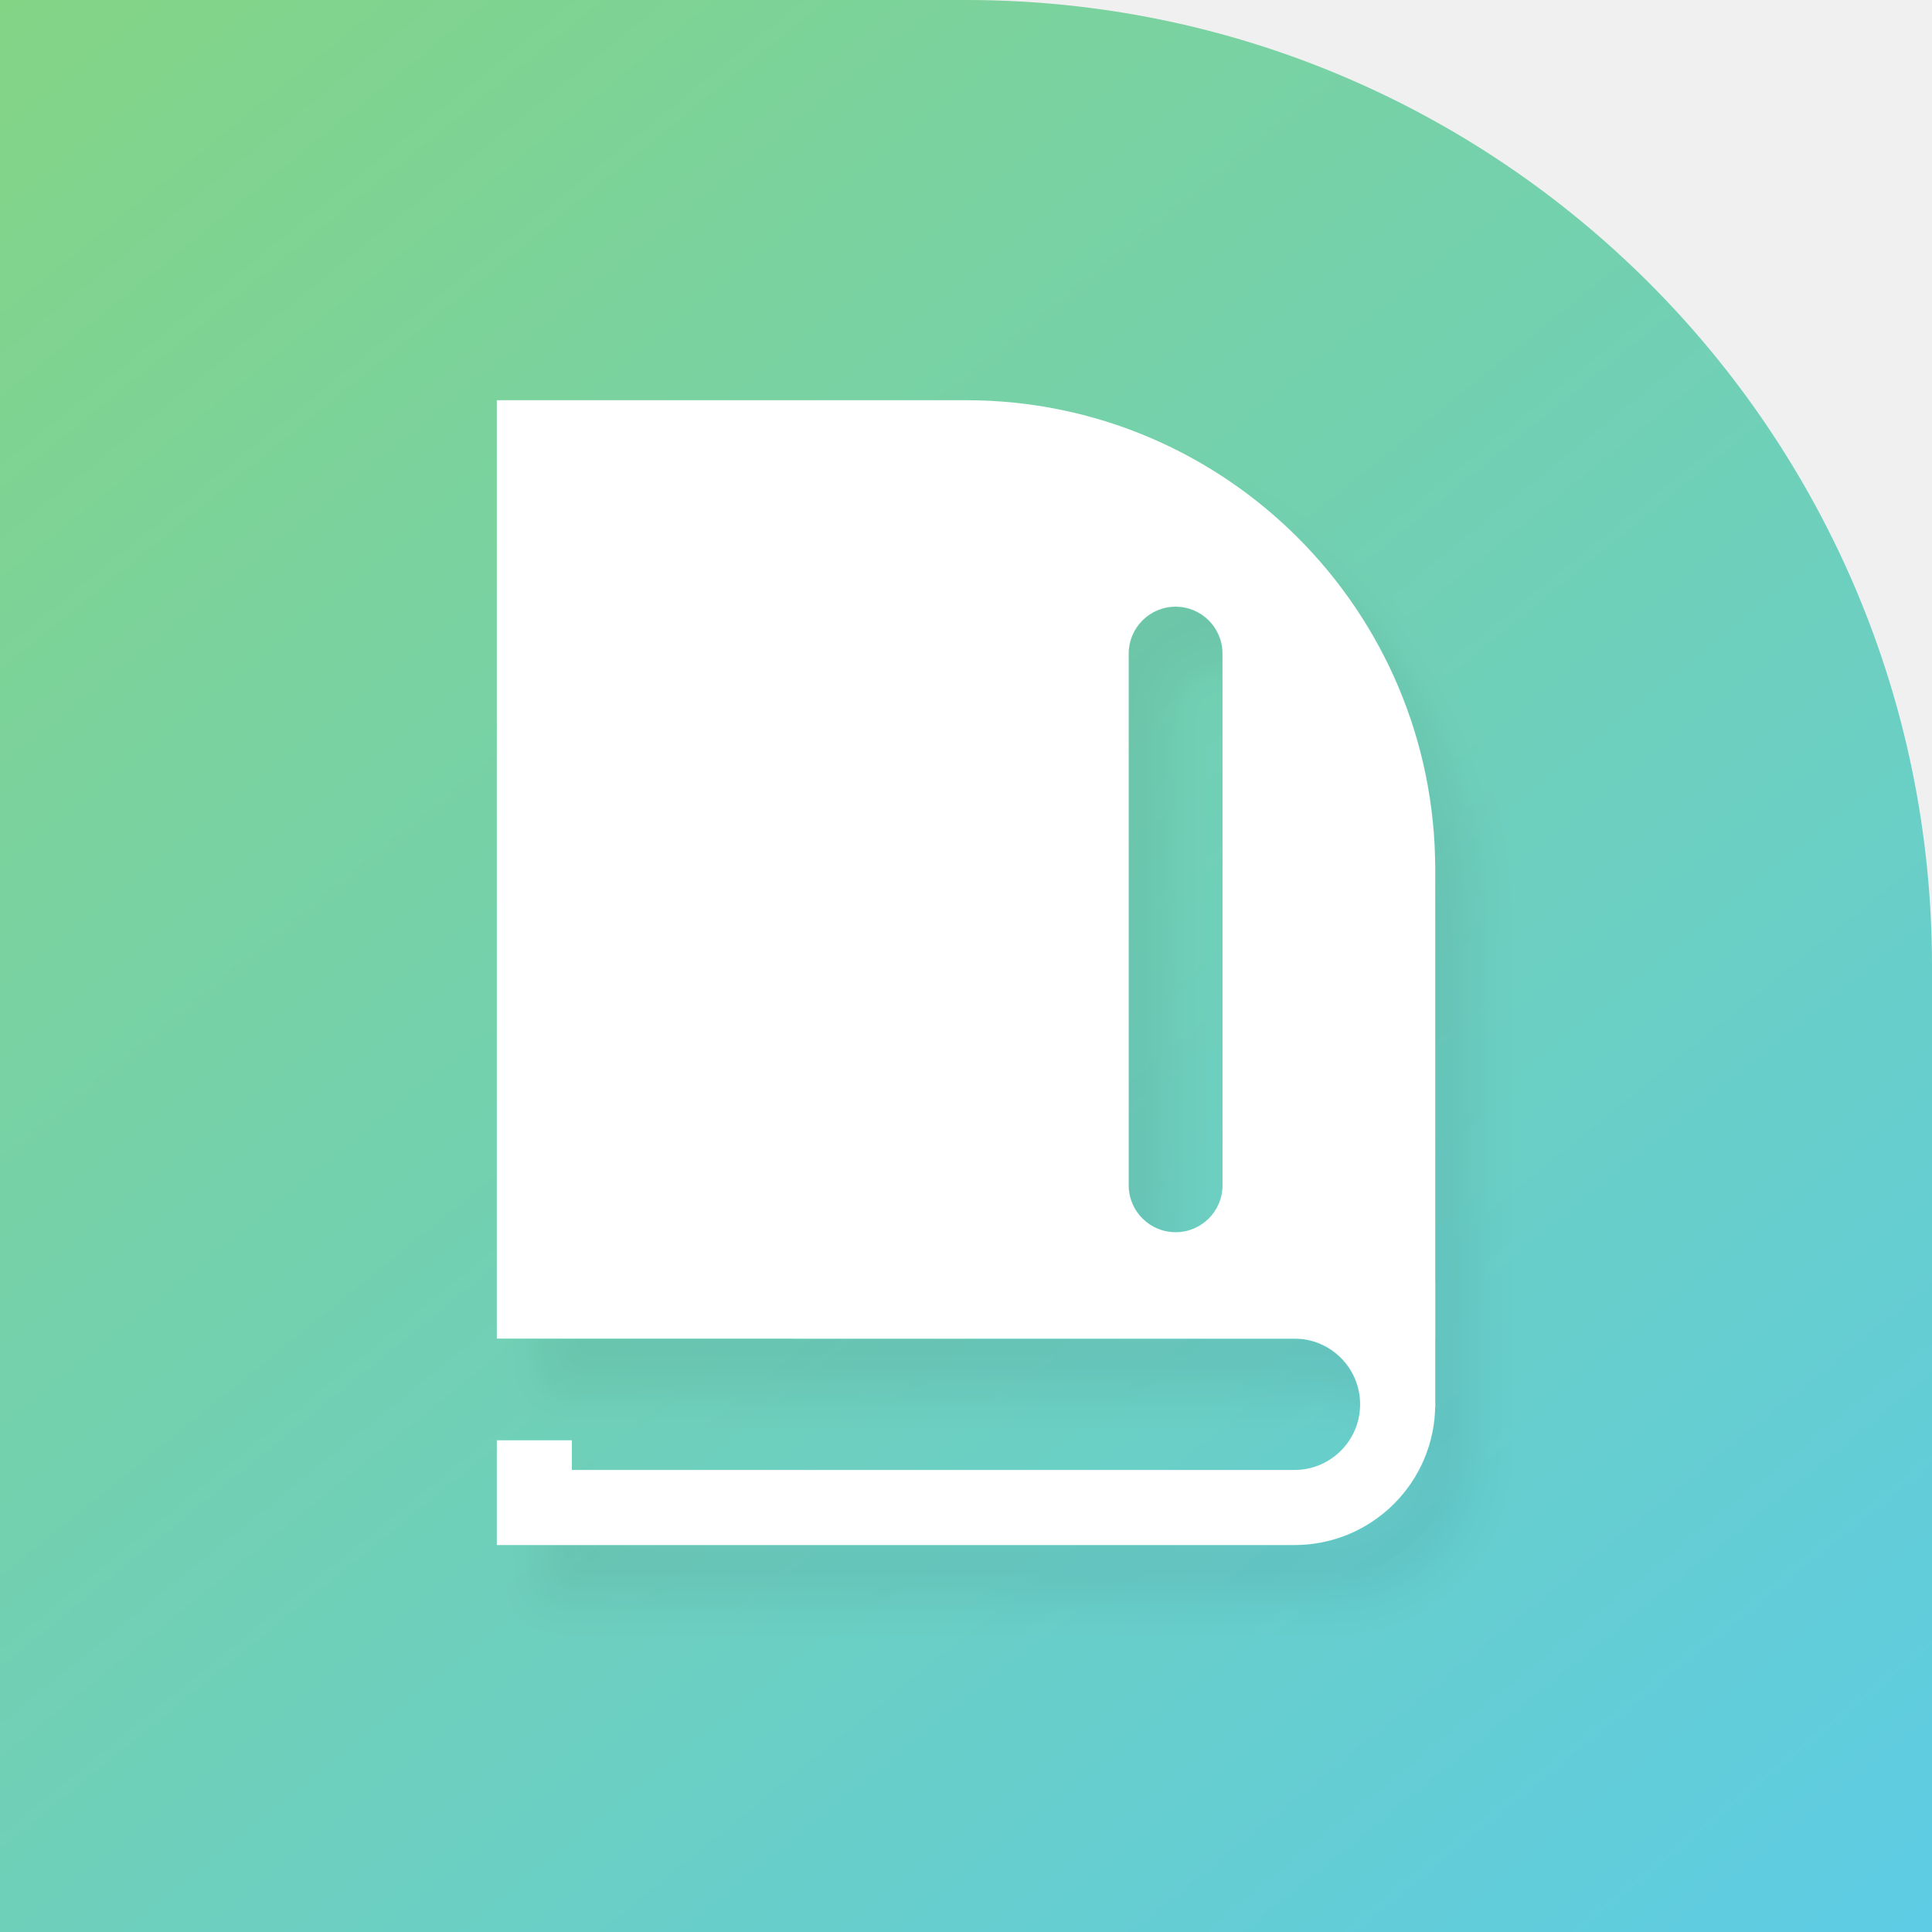
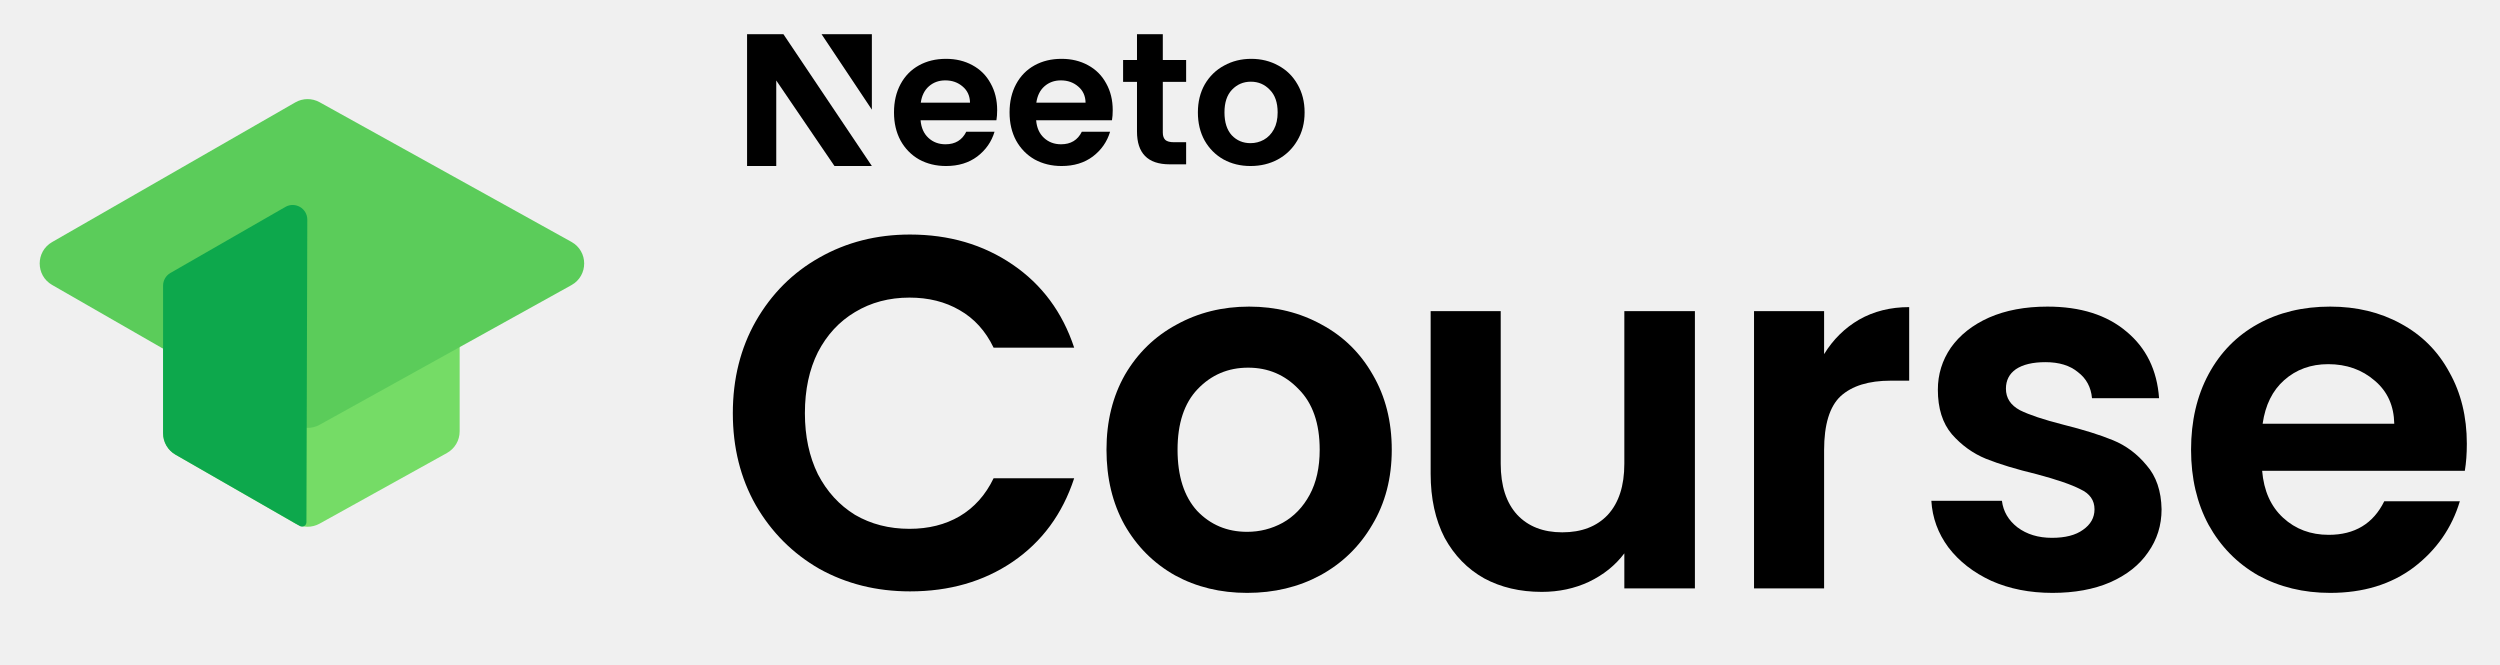
- <svg xmlns="http://www.w3.org/2000/svg" width="40" height="40" viewBox="0 0 40 40" fill="none">
-   <path d="M40 20C40 8.954 31.046 0 20 0H0V40H40V20Z" fill="url(#paint0_linear_3193_169)" />
-   <g filter="url(#filter0_d_3193_169)">
-     <path fill-rule="evenodd" clip-rule="evenodd" d="M20 8.286C25.365 8.286 29.714 12.635 29.714 18V27.714H10.286V8.286H20ZM24.339 12.56C23.803 12.56 23.368 12.995 23.368 13.531V24.541C23.368 25.077 23.803 25.512 24.339 25.512C24.876 25.512 25.311 25.077 25.311 24.541V13.531C25.311 12.995 24.876 12.56 24.339 12.56Z" fill="white" />
-     <path fill-rule="evenodd" clip-rule="evenodd" d="M15.648 26.937C15.648 26.508 15.996 26.16 16.425 26.16H26.8C28.41 26.16 29.714 27.465 29.714 29.074C29.714 30.684 28.41 31.988 26.8 31.988H10.286V29.82H11.84V30.434H26.8C27.551 30.434 28.16 29.825 28.16 29.074C28.16 28.323 27.551 27.714 26.8 27.714H16.425C15.996 27.714 15.648 27.366 15.648 26.937Z" fill="white" />
-     <path d="M28.419 26.549H29.714V29.139H28.419V26.549Z" fill="white" />
-   </g>
-   <defs>
-     <filter id="filter0_d_3193_169" x="10.286" y="8.286" width="21.143" height="25.703" filterUnits="userSpaceOnUse" color-interpolation-filters="sRGB">
-       <feFlood flood-opacity="0" result="BackgroundImageFix" />
-       <feColorMatrix in="SourceAlpha" type="matrix" values="0 0 0 0 0 0 0 0 0 0 0 0 0 0 0 0 0 0 127 0" result="hardAlpha" />
-       <feOffset dx="0.857" dy="1.143" />
-       <feGaussianBlur stdDeviation="0.429" />
-       <feComposite in2="hardAlpha" operator="out" />
-       <feColorMatrix type="matrix" values="0 0 0 0 0 0 0 0 0 0 0 0 0 0 0 0 0 0 0.05 0" />
-       <feBlend mode="normal" in2="BackgroundImageFix" result="effect1_dropShadow_3193_169" />
-       <feBlend mode="normal" in="SourceGraphic" in2="effect1_dropShadow_3193_169" result="shape" />
-     </filter>
-     <linearGradient id="paint0_linear_3193_169" x1="40" y1="48.143" x2="-6.857" y2="-9.714" gradientUnits="userSpaceOnUse">
-       <stop stop-color="#59CBEF" />
-       <stop offset="1" stop-color="#8CD672" />
-     </linearGradient>
-   </defs>
+ <svg xmlns="http://www.w3.org/2000/svg" width="576" height="153" viewBox="0 0 576 153" fill="none">
+   <path d="M37.572 67.158C37.572 65.119 38.662 63.236 40.43 62.221L68.032 46.367C69.761 45.373 71.885 45.357 73.629 46.324L102.971 62.597C104.781 63.6 105.904 65.507 105.904 67.576V99.397C105.904 101.467 104.781 103.373 102.971 104.377L73.629 120.649C71.885 121.617 69.761 121.601 68.032 120.607L40.43 104.753C38.662 103.737 37.572 101.854 37.572 99.815V67.158Z" fill="#75DC66" />
+   <path d="M68.034 23.591L12.005 55.773C8.194 57.962 8.194 63.46 12.005 65.649L68.034 97.831C69.763 98.825 71.887 98.841 73.631 97.873L131.661 65.691C135.571 63.522 135.571 57.9 131.661 55.731L73.631 23.549C71.887 22.581 69.763 22.597 68.034 23.591Z" fill="#5BCC5A" />
+   <path d="M39.266 62.889L65.746 47.679C68 46.385 70.809 48.017 70.802 50.616L70.602 120.321C70.6 121.098 69.759 121.583 69.085 121.196L40.432 104.753C38.663 103.737 37.572 101.854 37.572 99.814V65.816C37.572 64.607 38.218 63.491 39.266 62.889Z" fill="#0DA84C" />
+   <path d="M168.844 95.204C168.844 87.285 170.612 80.213 174.148 73.986C177.761 67.682 182.643 62.801 188.793 59.342C195.02 55.805 201.977 54.037 209.664 54.037C218.659 54.037 226.538 56.343 233.303 60.956C240.068 65.568 244.796 71.949 247.487 80.098H228.922C227.077 76.254 224.463 73.371 221.08 71.449C217.775 69.527 213.931 68.567 209.549 68.567C204.86 68.567 200.67 69.681 196.98 71.91C193.367 74.063 190.523 77.138 188.447 81.135C186.448 85.133 185.449 89.822 185.449 95.204C185.449 100.508 186.448 105.197 188.447 109.272C190.523 113.269 193.367 116.383 196.98 118.612C200.67 120.765 204.86 121.841 209.549 121.841C213.931 121.841 217.775 120.88 221.08 118.958C224.463 116.959 227.077 114.038 228.922 110.194H247.487C244.796 118.42 240.068 124.839 233.303 129.451C226.615 133.987 218.736 136.255 209.664 136.255C201.977 136.255 195.02 134.525 188.793 131.066C182.643 127.53 177.761 122.648 174.148 116.421C170.612 110.194 168.844 103.122 168.844 95.204Z" fill="black" />
+   <path d="M287.336 136.601C281.186 136.601 275.651 135.256 270.731 132.565C265.811 129.797 261.929 125.915 259.085 120.918C256.317 115.921 254.934 110.156 254.934 103.621C254.934 97.087 256.356 91.322 259.2 86.325C262.121 81.328 266.08 77.484 271.077 74.793C276.074 72.026 281.648 70.642 287.798 70.642C293.948 70.642 299.521 72.026 304.518 74.793C309.515 77.484 313.435 81.328 316.28 86.325C319.201 91.322 320.662 97.087 320.662 103.621C320.662 110.156 319.163 115.921 316.164 120.918C313.243 125.915 309.246 129.797 304.172 132.565C299.175 135.256 293.563 136.601 287.336 136.601ZM287.336 122.533C290.258 122.533 292.987 121.841 295.524 120.457C298.137 118.996 300.213 116.844 301.75 114C303.288 111.155 304.057 107.696 304.057 103.621C304.057 97.548 302.442 92.897 299.214 89.669C296.062 86.363 292.179 84.71 287.567 84.71C282.954 84.71 279.072 86.363 275.92 89.669C272.845 92.897 271.308 97.548 271.308 103.621C271.308 109.695 272.807 114.384 275.805 117.69C278.88 120.918 282.724 122.533 287.336 122.533Z" fill="black" />
+   <path d="M390.506 71.68V135.563H374.247V127.491C372.171 130.259 369.442 132.45 366.06 134.064C362.754 135.601 359.141 136.37 355.22 136.37C350.223 136.37 345.803 135.332 341.959 133.257C338.116 131.104 335.079 127.991 332.85 123.916C330.697 119.765 329.621 114.845 329.621 109.156V71.68H345.765V106.85C345.765 111.924 347.033 115.845 349.57 118.612C352.107 121.303 355.566 122.648 359.948 122.648C364.407 122.648 367.905 121.303 370.442 118.612C372.978 115.845 374.247 111.924 374.247 106.85V71.68H390.506Z" fill="black" />
+   <path d="M420.272 81.597C422.348 78.214 425.038 75.562 428.344 73.64C431.726 71.718 435.57 70.757 439.875 70.757V87.708H435.608C430.535 87.708 426.691 88.9 424.077 91.283C421.54 93.666 420.272 97.817 420.272 103.737V135.563H404.128V71.68H420.272V81.597Z" fill="black" />
+   <path d="M472.889 136.601C467.661 136.601 462.972 135.678 458.82 133.833C454.669 131.911 451.364 129.336 448.904 126.107C446.52 122.879 445.214 119.304 444.983 115.383H461.242C461.55 117.843 462.741 119.881 464.817 121.495C466.969 123.109 469.621 123.916 472.773 123.916C475.848 123.916 478.231 123.301 479.923 122.071C481.691 120.841 482.575 119.266 482.575 117.344C482.575 115.268 481.499 113.731 479.346 112.731C477.27 111.655 473.926 110.502 469.314 109.272C464.548 108.119 460.627 106.927 457.552 105.697C454.554 104.467 451.94 102.584 449.711 100.047C447.558 97.51 446.482 94.089 446.482 89.784C446.482 86.248 447.481 83.019 449.48 80.098C451.556 77.177 454.477 74.87 458.244 73.179C462.088 71.488 466.585 70.642 471.736 70.642C479.346 70.642 485.419 72.564 489.955 76.408C494.49 80.175 496.989 85.287 497.45 91.744H481.998C481.768 89.207 480.691 87.209 478.77 85.748C476.925 84.21 474.426 83.442 471.274 83.442C468.353 83.442 466.085 83.98 464.471 85.056C462.933 86.132 462.165 87.632 462.165 89.553C462.165 91.706 463.241 93.359 465.393 94.512C467.546 95.588 470.89 96.703 475.425 97.856C480.038 99.009 483.843 100.201 486.841 101.431C489.84 102.661 492.415 104.582 494.567 107.196C496.797 109.733 497.95 113.116 498.027 117.344C498.027 121.034 496.989 124.339 494.913 127.261C492.915 130.182 489.993 132.488 486.15 134.179C482.383 135.794 477.962 136.601 472.889 136.601Z" fill="black" />
+   <path d="M568.358 102.238C568.358 104.544 568.205 106.62 567.897 108.465H521.196C521.58 113.077 523.194 116.69 526.039 119.304C528.883 121.918 532.381 123.225 536.532 123.225C542.528 123.225 546.795 120.649 549.332 115.499H566.744C564.899 121.649 561.363 126.722 556.135 130.72C550.908 134.641 544.489 136.601 536.878 136.601C530.728 136.601 525.193 135.256 520.273 132.565C515.43 129.797 511.625 125.915 508.857 120.918C506.167 115.921 504.821 110.156 504.821 103.621C504.821 97.01 506.167 91.206 508.857 86.209C511.548 81.212 515.315 77.369 520.158 74.678C525.001 71.987 530.574 70.642 536.878 70.642C542.951 70.642 548.371 71.949 553.137 74.563C557.98 77.177 561.709 80.905 564.322 85.748C567.013 90.514 568.358 96.011 568.358 102.238ZM551.638 97.625C551.561 93.474 550.062 90.168 547.141 87.708C544.22 85.171 540.645 83.903 536.417 83.903C532.419 83.903 529.037 85.133 526.269 87.593C523.579 89.976 521.926 93.32 521.311 97.625H551.638Z" fill="black" />
+   <path d="M229.747 25.385C229.747 26.248 229.689 27.025 229.574 27.716H212.103C212.247 29.443 212.851 30.796 213.915 31.774C214.979 32.753 216.288 33.242 217.841 33.242C220.084 33.242 221.68 32.278 222.629 30.349H229.143C228.452 32.652 227.13 34.552 225.174 36.048C223.219 37.516 220.817 38.25 217.97 38.25C215.669 38.25 213.599 37.746 211.758 36.739C209.947 35.703 208.523 34.249 207.488 32.379C206.481 30.508 205.978 28.349 205.978 25.903C205.978 23.427 206.481 21.255 207.488 19.384C208.494 17.513 209.903 16.074 211.715 15.066C213.527 14.059 215.612 13.556 217.97 13.556C220.242 13.556 222.269 14.045 224.052 15.023C225.864 16.002 227.259 17.398 228.237 19.211C229.243 20.995 229.747 23.053 229.747 25.385ZM223.492 23.658C223.463 22.104 222.902 20.866 221.809 19.945C220.717 18.995 219.379 18.52 217.798 18.52C216.302 18.52 215.037 18.981 214.002 19.902C212.995 20.794 212.377 22.046 212.147 23.658H223.492Z" fill="black" />
+   <path d="M256.37 25.385C256.37 26.248 256.313 27.025 256.198 27.716H238.727C238.871 29.443 239.475 30.796 240.539 31.774C241.603 32.753 242.912 33.242 244.465 33.242C246.708 33.242 248.304 32.278 249.253 30.349H255.766C255.076 32.652 253.753 34.552 251.798 36.048C249.842 37.516 247.441 38.25 244.594 38.25C242.293 38.25 240.223 37.746 238.382 36.739C236.57 35.703 235.147 34.249 234.112 32.379C233.105 30.508 232.602 28.349 232.602 25.903C232.602 23.427 233.105 21.255 234.112 19.384C235.118 17.513 236.527 16.074 238.339 15.066C240.151 14.059 242.236 13.556 244.594 13.556C246.866 13.556 248.893 14.045 250.676 15.023C252.488 16.002 253.883 17.398 254.861 19.211C255.867 20.995 256.37 23.053 256.37 25.385ZM250.115 23.658C250.087 22.104 249.526 20.866 248.433 19.945C247.34 18.995 246.003 18.52 244.421 18.52C242.926 18.52 241.661 18.981 240.625 19.902C239.619 20.794 239 22.046 238.77 23.658H250.115Z" fill="black" />
+   <path d="M267.91 18.862V30.537C267.91 31.342 268.122 31.875 268.496 32.249C268.899 32.594 269.56 32.767 270.481 32.767H273.285V37.861H269.489C264.398 37.861 261.963 35.258 261.963 30.308V18.862H258.761V13.826H261.963V7.875H267.91V13.826H273.285V18.862H267.91Z" fill="black" />
+   <path d="M288.114 38.25C285.814 38.25 283.743 37.746 281.903 36.739C280.062 35.703 278.61 34.249 277.546 32.379C276.51 30.508 275.993 28.349 275.993 25.903C275.993 23.456 276.525 21.298 277.589 19.427C278.682 17.556 280.163 16.117 282.032 15.11C283.901 14.074 285.986 13.556 288.287 13.556C290.588 13.556 292.673 14.074 294.542 15.11C296.411 16.117 297.878 17.556 298.942 19.427C300.035 21.298 300.581 23.456 300.581 25.903C300.581 28.349 300.02 30.508 298.899 32.379C297.806 34.249 296.31 35.703 294.412 36.739C292.543 37.746 290.444 38.25 288.114 38.25ZM288.114 32.983C289.207 32.983 290.228 32.724 291.177 32.206C292.155 31.659 292.931 30.853 293.507 29.788C294.082 28.723 294.369 27.428 294.369 25.903C294.369 23.629 293.765 21.888 292.557 20.679C291.378 19.441 289.926 18.823 288.201 18.823C286.475 18.823 285.023 19.441 283.844 20.679C282.693 21.888 282.118 23.629 282.118 25.903C282.118 28.177 282.679 29.932 283.801 31.17C284.951 32.379 286.389 32.983 288.114 32.983Z" fill="black" />
+   <path d="M200.877 7.875H189.284L200.877 25.265V7.875Z" fill="black" />
+   <path d="M172.125 38.25L172.125 7.875H180.497L200.877 38.25H192.261L178.849 18.541V38.25H172.125Z" fill="black" />
</svg>
